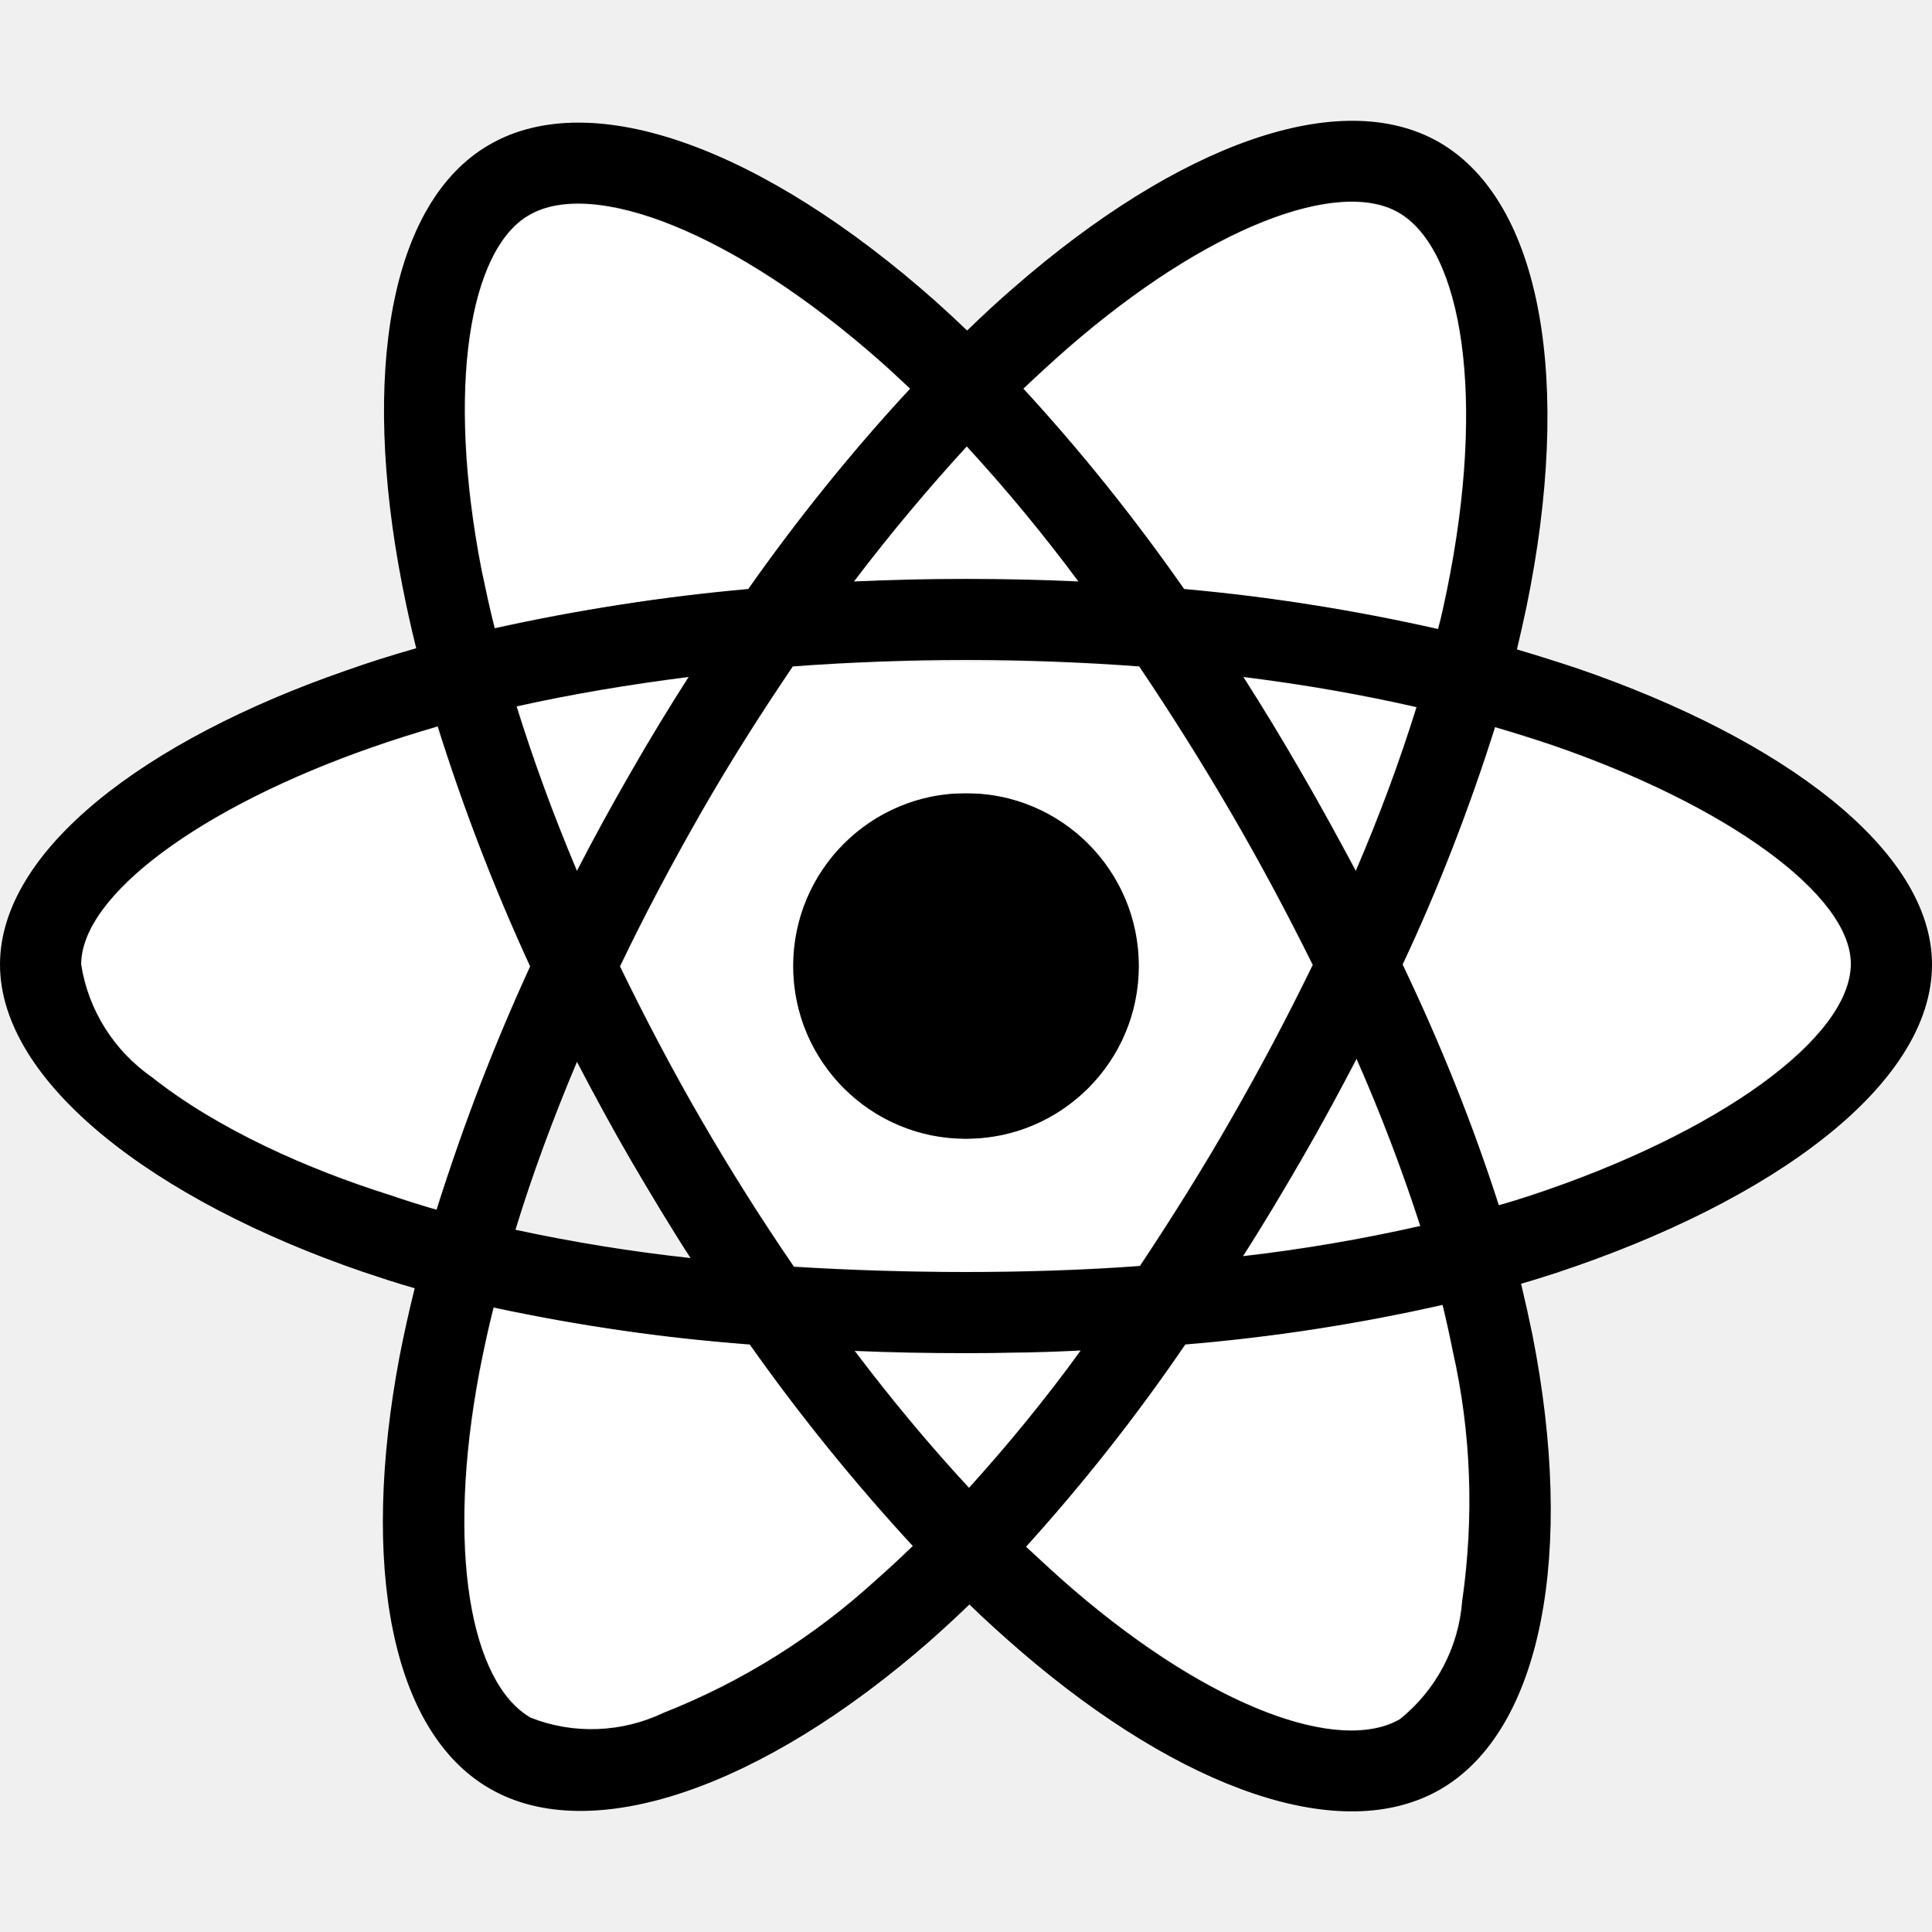
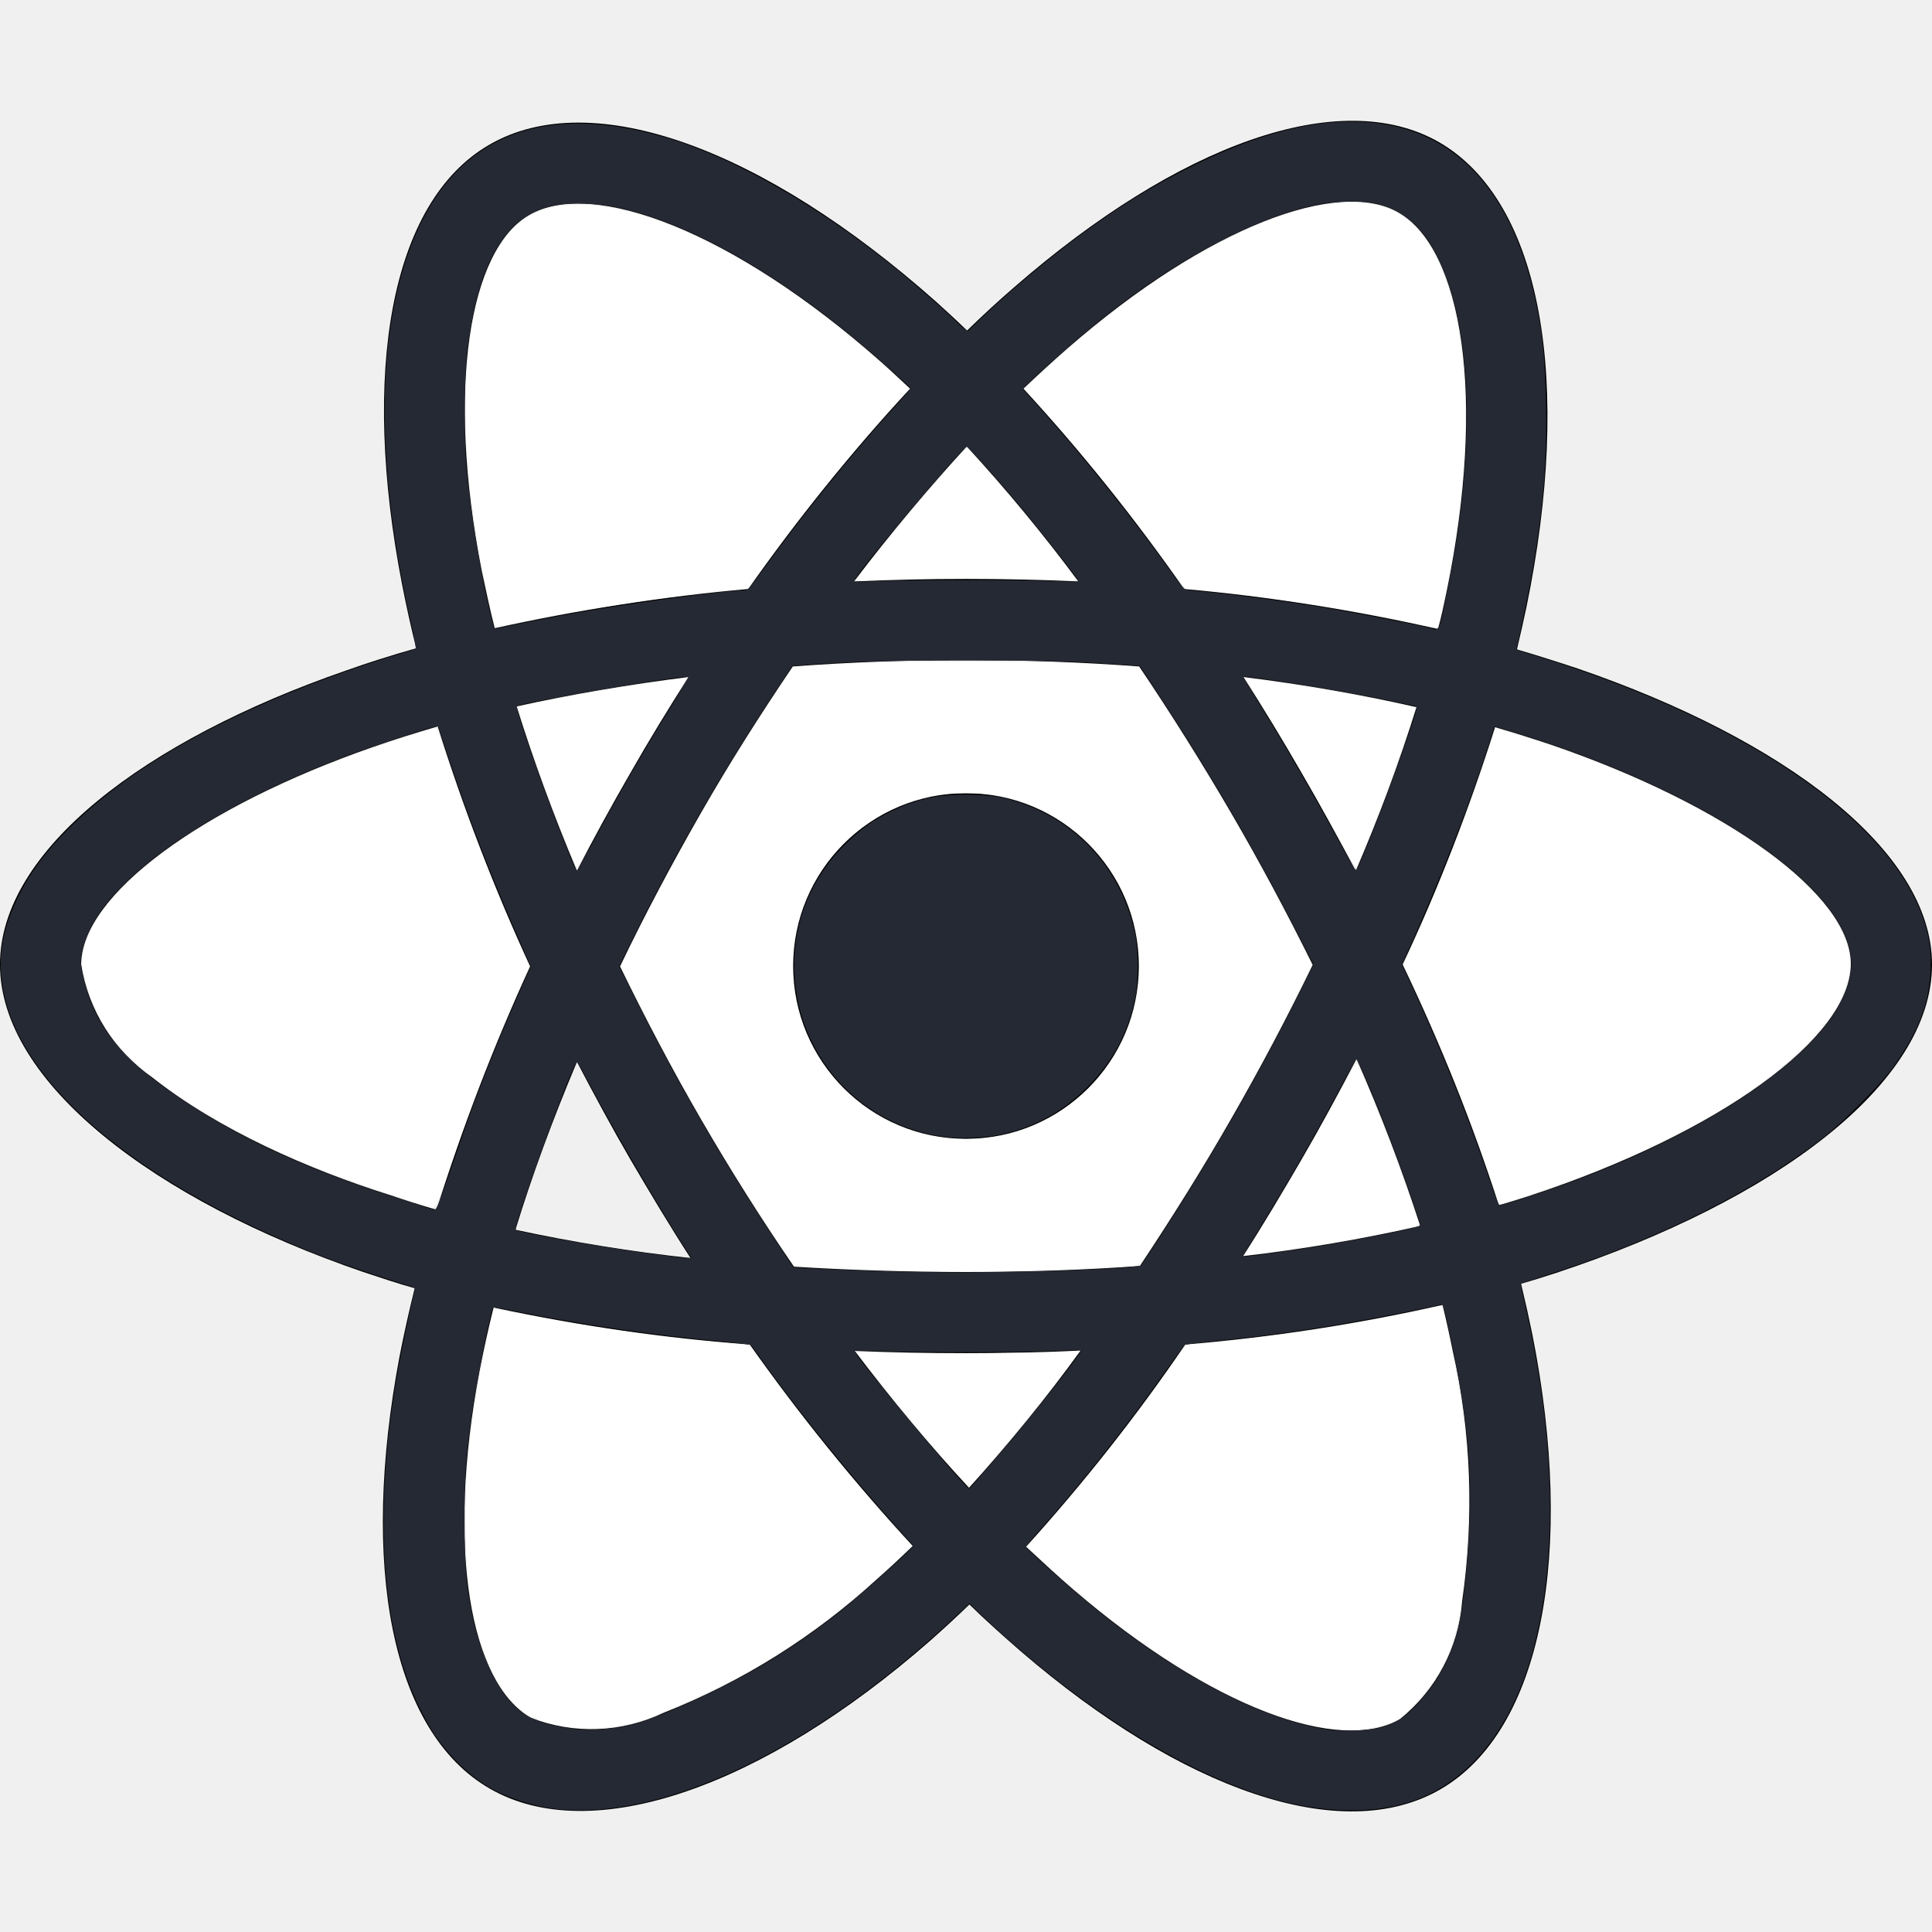
<svg xmlns="http://www.w3.org/2000/svg" viewBox="0 0 512 512" version="1.1" id="svg22">
  <defs id="defs26" />
  <path d="M418.2 177.2c-5.4-1.8-10.8-3.5-16.2-5.1.9-3.7 1.7-7.4 2.5-11.1 12.3-59.6 4.2-107.5-23.1-123.3-26.3-15.1-69.2.6-112.6 38.4-4.3 3.7-8.5 7.6-12.5 11.5-2.7-2.6-5.5-5.2-8.3-7.7-45.5-40.4-91.1-57.4-118.4-41.5-26.2 15.2-34 60.3-23 116.7 1.1 5.6 2.3 11.1 3.7 16.7-6.4 1.8-12.7 3.8-18.6 5.9C38.3 196.2 0 225.4 0 255.6c0 31.2 40.8 62.5 96.3 81.5 4.5 1.5 9 3 13.6 4.3-1.5 6-2.8 11.9-4 18-10.5 55.5-2.3 99.5 23.9 114.6 27 15.6 72.4-.4 116.6-39.1 3.5-3.1 7-6.3 10.5-9.7 4.4 4.3 9 8.4 13.6 12.4 42.8 36.8 85.1 51.7 111.2 36.6 27-15.6 35.8-62.9 24.4-120.5-.9-4.4-1.9-8.9-3-13.5 3.2-.9 6.3-1.9 9.4-2.9 57.7-19.1 99.5-50 99.5-81.7 0-30.3-39.4-59.7-93.8-78.4zM282.9 92.3c37.2-32.4 71.9-45.1 87.7-36 16.9 9.7 23.4 48.9 12.8 100.4-.7 3.4-1.4 6.7-2.3 10-22.2-5-44.7-8.6-67.3-10.6-13-18.6-27.2-36.4-42.6-53.1 3.9-3.7 7.7-7.2 11.7-10.7zm-130 189.1c4.6 8.8 9.3 17.5 14.3 26.1 5.1 8.7 10.3 17.4 15.8 25.9-15.6-1.7-31.1-4.2-46.4-7.5 4.4-14.4 9.9-29.3 16.3-44.5zm0-50.6c-6.3-14.9-11.6-29.5-16-43.6 14.4-3.2 29.7-5.8 45.6-7.8-5.3 8.3-10.5 16.8-15.4 25.4-4.9 8.5-9.7 17.2-14.2 26zm11.4 25.3c6.6-13.8 13.8-27.3 21.4-40.6 7.6-13.3 15.8-26.2 24.4-38.9 15-1.1 30.3-1.7 45.9-1.7 15.6 0 31 .6 45.9 1.7 8.5 12.6 16.6 25.5 24.3 38.7 7.7 13.2 14.9 26.7 21.7 40.4-6.7 13.8-13.9 27.4-21.6 40.8-7.6 13.3-15.7 26.2-24.2 39-14.9 1.1-30.4 1.6-46.1 1.6-15.7 0-30.9-.5-45.6-1.4-8.7-12.7-16.9-25.7-24.6-39-7.7-13.3-14.8-26.8-21.5-40.6zm180.6 51.2c5.1-8.8 9.9-17.7 14.6-26.7 6.4 14.5 12 29.2 16.9 44.3-15.5 3.5-31.2 6.2-47 8 5.4-8.4 10.5-17 15.5-25.6zm14.4-76.5c-4.7-8.8-9.5-17.6-14.5-26.2-4.9-8.5-10-16.9-15.3-25.2 16.1 2 31.5 4.7 45.9 8-4.6 14.8-10 29.2-16.1 43.4zM256.2 118.3c10.5 11.4 20.4 23.4 29.6 35.8-19.8-.9-39.7-.9-59.5 0 9.8-12.9 19.9-24.9 29.9-35.8zM140.2 57c16.8-9.8 54.1 4.2 93.4 39 2.5 2.2 5 4.6 7.6 7-15.5 16.7-29.8 34.5-42.9 53.1-22.6 2-45 5.5-67.2 10.4-1.3-5.1-2.4-10.3-3.5-15.5-9.4-48.4-3.2-84.9 12.6-94zm-24.5 263.6c-4.2-1.2-8.3-2.5-12.4-3.9-21.3-6.7-45.5-17.3-63-31.2-10.1-7-16.9-17.8-18.8-29.9 0-18.3 31.6-41.7 77.2-57.6 5.7-2 11.5-3.8 17.3-5.5 6.8 21.7 15 43 24.5 63.6-9.6 20.9-17.9 42.5-24.8 64.5zm116.6 98c-16.5 15.1-35.6 27.1-56.4 35.3-11.1 5.3-23.9 5.8-35.3 1.3-15.9-9.2-22.5-44.5-13.5-92 1.1-5.6 2.3-11.2 3.7-16.7 22.4 4.8 45 8.1 67.9 9.8 13.2 18.7 27.7 36.6 43.2 53.4-3.2 3.1-6.4 6.1-9.6 8.9zm24.5-24.3c-10.2-11-20.4-23.2-30.3-36.3 9.6.4 19.5.6 29.5.6 10.3 0 20.4-.2 30.4-.7-9.2 12.7-19.1 24.8-29.6 36.4zm130.7 30c-.9 12.2-6.9 23.6-16.5 31.3-15.9 9.2-49.8-2.8-86.4-34.2-4.2-3.6-8.4-7.5-12.7-11.5 15.3-16.9 29.4-34.8 42.2-53.6 22.9-1.9 45.7-5.4 68.2-10.5 1 4.1 1.9 8.2 2.7 12.2 4.9 21.6 5.7 44.1 2.5 66.3zm18.2-107.5c-2.8.9-5.6 1.8-8.5 2.6-7-21.8-15.6-43.1-25.5-63.8 9.6-20.4 17.7-41.4 24.5-62.9 5.2 1.5 10.2 3.1 15 4.7 46.6 16 79.3 39.8 79.3 58 0 19.6-34.9 44.9-84.8 61.4zM256 210.2c25.3 0 45.8 20.5 45.8 45.8 0 25.3-20.5 45.8-45.8 45.8-25.3 0-45.8-20.5-45.8-45.8 0-25.3 20.5-45.8 45.8-45.8" id="path20" />
  <path style="fill:#ffffff;stroke-width:0.368" d="M 112.809,319.604 C 112,319.329 107.2,317.747 102.143,316.088 76.091,307.541 57.881,298.509 40.717,285.624 31.024,278.347 25.198,270 22.541,259.58 c -0.967,-3.791 -0.967,-6.006 7.02e-4,-9.187 4.969,-16.342 32.281,-35.846 69.854,-49.884 5.774,-2.157 19.999,-6.875 22.488,-7.458 0.967,-0.227 0.98,-0.201 3.267,6.699 5.757,17.366 12.412,34.582 19.554,50.588 l 2.578,5.777 -3.304,7.465 c -6.624,14.965 -11.51,27.563 -17.377,44.798 -4.321,12.694 -4.005,12.172 -6.792,11.227 z" id="path30" />
  <path style="fill:#ffffff;stroke-width:0.368" d="m 152.392,229.009 c -0.67,-1.252 -4.922,-12.08 -7.758,-19.758 -4.091,-11.076 -7.5,-21.533 -7.131,-21.877 0.39,-0.364 15.242,-3.286 24.225,-4.767 5.395,-0.889 19.525,-2.965 20.184,-2.965 0.093,0 -2.113,3.683 -4.902,8.184 -5.997,9.679 -14.491,24.45 -19.88,34.571 -2.124,3.99 -3.98,7.257 -4.125,7.261 -0.145,0.004 -0.421,-0.288 -0.614,-0.648 z" id="path32" />
  <path style="fill:#ffffff;stroke-width:0.368" d="m 131.226,166.068 c -0.072,-0.121 -0.719,-2.785 -1.438,-5.921 -9.506,-41.469 -8.39,-77.877 2.923,-95.365 5.045,-7.799 11.572,-10.876 22.213,-10.472 21.714,0.823 53.747,18.589 83.371,46.237 l 2.635,2.459 -3.334,3.65 c -11.627,12.729 -28.407,33.59 -37.587,46.727 l -1.812,2.594 -4.808,0.441 c -16.416,1.504 -43.041,5.654 -58.982,9.192 -1.676,0.372 -3.107,0.578 -3.179,0.457 z" id="path34" />
  <path style="fill:#ffffff;stroke-width:0.368" d="m 374.326,165.091 c -13.692,-3.076 -36.37,-6.687 -52.272,-8.321 l -8.134,-0.836 -1.797,-2.561 c -9.674,-13.792 -23.201,-30.786 -35.572,-44.69 l -5.098,-5.73 2.15,-1.966 c 20.464,-18.716 34.955,-29.272 51.81,-37.74 12.9,-6.481 23.306,-9.507 32.731,-9.517 6.907,-0.008 11.55,1.552 15.731,5.285 14.677,13.105 18.583,50.986 9.821,95.238 -1.95,9.849 -2.566,12.153 -3.24,12.114 -0.336,-0.019 -3.093,-0.593 -6.128,-1.274 z" id="path36" />
  <path style="fill:#ffffff;stroke-width:0.368" d="m 227.016,153.732 c 0,-1.005 18.69,-23.649 27.286,-33.058 l 1.955,-2.14 4.767,5.385 c 8.842,9.988 24.471,29.365 24.036,29.8 -0.085,0.085 -5.773,-0.022 -12.64,-0.238 -11.726,-0.368 -32.581,-0.223 -41.451,0.289 -2.175,0.126 -3.954,0.108 -3.954,-0.039 z" id="path38" />
  <path style="fill:#ffffff;stroke-width:0.368" d="m 238.602,336.681 c -13.331,-0.299 -27.847,-1.014 -28.169,-1.387 -0.587,-0.681 -5.511,-8.035 -8.837,-13.196 -12.374,-19.205 -22.308,-36.591 -32.902,-57.582 l -4.223,-8.367 4.755,-9.507 c 11.544,-23.078 24.167,-44.745 39.164,-67.223 l 1.744,-2.614 3.016,-0.226 c 12.858,-0.965 20.124,-1.161 42.924,-1.161 22.751,0 31.22,0.23 42.81,1.163 l 2.902,0.234 5.223,7.943 c 14.011,21.307 27.076,43.87 37.666,65.046 l 2.989,5.977 -3.722,7.438 c -11.236,22.451 -23.884,44.416 -38.333,66.571 -3.174,4.867 -3.642,5.42 -4.735,5.597 -2.454,0.396 -15.939,0.992 -29.903,1.32 -15.531,0.365 -15.069,0.365 -32.368,-0.023 z m 25.563,-35.52 c 17.352,-2.99 31.912,-16.452 36.261,-33.526 1.988,-7.806 1.984,-15.657 -0.012,-23.329 -4.526,-17.398 -19.115,-30.728 -36.765,-33.59 -4.348,-0.705 -11.408,-0.695 -15.526,0.024 -9.188,1.602 -17.783,6.055 -24.432,12.658 -17.658,17.534 -18.213,45.684 -1.259,63.933 10.659,11.474 25.969,16.547 41.734,13.831 z" id="path40" />
  <path style="fill:#ffffff;stroke-width:0.368" d="m 397.126,318.584 c -0.091,-0.253 -1.248,-3.649 -2.571,-7.547 -5.52,-16.265 -12.275,-33.071 -20.001,-49.755 l -2.647,-5.717 1.702,-3.663 c 6.868,-14.779 15.301,-36.317 20.95,-53.502 0.964,-2.933 1.781,-5.37 1.816,-5.416 0.035,-0.045 3.474,0.988 7.642,2.297 32.095,10.075 60.221,24.915 74.929,39.535 14.975,14.885 15.038,26.298 0.231,41.512 -12.156,12.49 -31.66,24.189 -57.403,34.429 -5.923,2.356 -23.137,8.286 -24.055,8.286 -0.235,0 -0.503,-0.207 -0.594,-0.46 z" id="path42" />
  <path style="fill:#ffffff;stroke-width:0.368" d="m 355.182,222.794 c -7.487,-13.735 -18.27,-32.205 -23.776,-40.73 -0.773,-1.196 -1.341,-2.238 -1.264,-2.315 0.195,-0.195 14.514,1.879 22.276,3.228 5.924,1.029 22.535,4.343 22.728,4.535 0.175,0.174 -5.473,16.572 -8.176,23.738 -3.059,8.11 -7.103,18.048 -7.541,18.533 -0.15,0.166 -2.062,-2.979 -4.248,-6.989 z" id="path44" />
  <path style="fill:#ffffff;stroke-width:0.368" d="m 330.005,332.502 c 0,-0.108 1.631,-2.807 3.624,-6 5.549,-8.886 14.885,-25.017 20.382,-35.212 2.721,-5.048 5.137,-9.241 5.369,-9.318 0.508,-0.169 1.609,2.243 5.902,12.926 4.215,10.49 10.7,28.44 10.7,29.615 0,0.684 -20.288,4.577 -33.839,6.494 -12.209,1.726 -12.138,1.718 -12.138,1.496 z" id="path46" />
  <path style="fill:#ffffff;stroke-width:0.368" d="m 351.055,457.872 c -21.205,-3.426 -48.342,-19.625 -76.168,-45.467 l -2.704,-2.511 3.648,-4.138 c 12.312,-13.964 25.092,-30.175 34.812,-44.157 1.792,-2.578 3.561,-4.849 3.93,-5.047 0.369,-0.197 1.276,-0.359 2.016,-0.359 2.285,0 17.919,-1.805 27.393,-3.162 10.025,-1.436 23.693,-3.875 32.368,-5.775 3.136,-0.687 5.748,-1.213 5.806,-1.169 0.256,0.194 3.807,17.23 4.651,22.317 2.828,17.036 3.119,33.812 0.919,52.893 -1.266,10.977 -3.232,17.195 -7.526,23.796 -2.339,3.596 -8.111,9.748 -10.104,10.771 -4.484,2.3 -12.2,3.114 -19.041,2.009 z" id="path48" />
  <path style="fill:#ffffff;stroke-width:0.368" d="m 253.433,390.308 c -3.988,-4.379 -9.18,-10.384 -13.595,-15.724 -4.474,-5.411 -12.925,-16.218 -12.762,-16.32 0.068,-0.043 4.014,0.064 8.768,0.238 8.858,0.324 44.567,0.067 48.162,-0.346 l 2.001,-0.23 -0.714,1.125 c -3.57,5.627 -27.416,34.66 -28.468,34.66 -0.161,0 -1.688,-1.531 -3.392,-3.402 z" id="path50" />
  <path style="fill:#ffffff;stroke-width:0.368" d="m 150.835,457.685 c -7.039,-1.034 -10.401,-2.374 -13.647,-5.435 -4.264,-4.022 -6.983,-8.663 -9.491,-16.196 -2.79,-8.382 -3.993,-16.597 -4.289,-29.286 -0.393,-16.865 1.29,-32.13 5.822,-52.782 0.821,-3.743 1.552,-6.901 1.624,-7.02 0.072,-0.118 4.152,0.571 9.066,1.532 16.237,3.175 35.002,5.873 49.579,7.13 9.882,0.852 8.808,0.462 11.463,4.165 11.16,15.565 24.56,32.091 38.846,47.907 l 1.839,2.036 -5.017,4.633 c -13.272,12.256 -24.624,20.816 -37.017,27.913 -9.234,5.288 -25.908,12.822 -31.632,14.293 -5.657,1.454 -12.008,1.865 -17.147,1.11 z" id="path52" />
+   <path style="fill:#252933;fill-opacity:1;stroke-width:0.368" d="m 147.143,479.36 c -6.004,-0.688 -13.093,-3.031 -17.839,-5.896 -5.261,-3.176 -10.48,-8.312 -14.443,-14.213 -0.857,-1.277 -2.616,-4.493 -3.908,-7.148 -9.887,-20.313 -11.954,-51.061 -5.851,-87.015 1.022,-6.021 3.792,-19.356 4.794,-23.081 0.173,-0.643 -0.043,-0.833 -1.384,-1.219 -3.695,-1.063 -15.564,-5.032 -20.086,-6.716 C 80.171,330.996 72.333,327.628 64.22,323.668 28.135,306.055 5.381,284.282 1.012,263.187 -0.822,254.334 0.389,246.504 5.031,237.205 c 3.091,-6.192 7.13,-11.593 13.221,-17.679 14.336,-14.322 35.013,-26.753 62.373,-37.499 7.79,-3.06 18.834,-6.88 25.011,-8.652 2.326,-0.667 4.354,-1.318 4.506,-1.446 0.152,-0.128 -0.29,-2.707 -0.983,-5.731 -9.15,-39.951 -9.585,-74.065 -1.252,-98.314 10.567,-30.754 33.87,-41.511 68.268,-31.515 18.648,5.419 42.084,18.922 63.162,36.393 4.956,4.108 12.763,11.016 14.161,12.531 0.506,0.548 1.382,1.328 1.948,1.734 l 1.029,0.737 3.385,-3.259 c 6.883,-6.627 17.142,-15.285 25.454,-21.481 10.942,-8.157 20.884,-14.283 31.823,-19.609 21.167,-10.306 39.123,-13.494 54.013,-9.589 17.249,4.523 29.139,18.904 34.955,42.277 2.408,9.677 3.333,17.525 3.597,30.529 0.303,14.887 -0.654,27.214 -3.369,43.402 -1.068,6.369 -3.944,20.326 -4.472,21.701 -0.12,0.313 0.706,0.731 2.511,1.27 56.586,16.891 96.611,43.815 105.476,70.953 1.529,4.681 1.988,8.171 1.758,13.383 -0.384,8.726 -3.146,15.865 -9.821,25.39 -2.98,4.253 -13.436,14.777 -18.77,18.893 -18.651,14.392 -43.821,26.904 -72.828,36.201 -3.945,1.264 -7.194,2.315 -7.22,2.335 -0.026,0.02 0.672,3.248 1.55,7.173 6.91,30.869 8.106,59.506 3.457,82.794 -5.076,25.43 -17.429,42.246 -34.96,47.593 -9.27,2.828 -20.998,2.709 -33.081,-0.335 -24.123,-6.077 -53.789,-24.522 -80.59,-50.106 l -2.429,-2.319 -4.008,3.741 c -37.395,34.907 -77.138,53.943 -105.766,50.661 z m 218.54,-21.496 c 4.634,-1.202 7.676,-3.384 11.874,-8.517 4.081,-4.991 6.843,-10.336 8.601,-16.649 1.696,-6.091 3.439,-23.951 3.428,-35.12 -0.015,-14.551 -1.596,-26.975 -5.949,-46.752 -0.957,-4.346 -1.273,-5.274 -1.745,-5.125 -1.662,0.527 -17.855,3.723 -25.218,4.977 -12.615,2.148 -22.302,3.458 -35.294,4.772 -4.036,0.408 -7.445,0.866 -7.575,1.018 -0.13,0.151 -2.276,3.172 -4.77,6.712 -10.277,14.591 -22.731,30.311 -33.904,42.794 -1.783,1.992 -3.241,3.754 -3.241,3.917 0,0.419 9.668,9.193 15.483,14.05 23.255,19.425 46.884,31.946 65.099,34.498 3.327,0.466 10.379,0.159 13.21,-0.575 z m -202.53,0.03 c 4.866,-0.733 7.505,-1.56 14.827,-4.647 17.422,-7.343 31.293,-15.512 45.129,-26.576 4.164,-3.33 15.504,-13.369 17.793,-15.752 l 1.195,-1.245 -4.247,-4.725 c -12.668,-14.096 -27.069,-31.954 -36.203,-44.895 -1.285,-1.821 -2.442,-3.434 -2.571,-3.586 -0.129,-0.152 -3.867,-0.611 -8.308,-1.02 -16.979,-1.565 -36.616,-4.422 -52.763,-7.677 -3.945,-0.795 -7.23,-1.389 -7.301,-1.319 -0.624,0.616 -4.581,20.495 -5.71,28.682 -1.624,11.778 -1.884,15.666 -1.867,27.954 0.016,12.343 0.384,16.838 2.047,25.011 1.692,8.313 5.431,17.196 9.186,21.825 4.126,5.086 7.958,6.851 17.989,8.288 2.318,0.332 7.497,0.179 10.803,-0.32 z m 94.76,-64.512 c 0.506,-0.588 3.432,-3.969 6.503,-7.513 8.004,-9.237 22.513,-27.634 22.111,-28.036 -0.061,-0.061 -3.752,0.034 -8.202,0.213 -9.112,0.366 -34.32,0.384 -44.812,0.033 -3.811,-0.127 -6.99,-0.17 -7.065,-0.094 -0.581,0.586 29.265,36.429 30.361,36.461 0.101,0.003 0.598,-0.476 1.103,-1.065 z m 18.759,-56.51 c 11.242,-0.24 25.332,-1.068 25.723,-1.511 0.155,-0.175 2.265,-3.38 4.688,-7.123 13.656,-21.086 26.013,-42.61 36.53,-63.629 l 4.499,-8.992 -3.78,-7.368 c -11.982,-23.358 -23.682,-43.483 -37.553,-64.601 l -4.736,-7.21 -3.398,-0.23 c -14.957,-1.014 -20.36,-1.159 -42.938,-1.15 -22.417,0.008 -27.83,0.156 -42.239,1.149 l -3.435,0.237 -3.954,5.92 c -13.808,20.674 -27.102,43.653 -38.143,65.929 l -3.855,7.779 4.111,8.216 c 11.123,22.228 22.935,42.656 36.765,63.583 2.874,4.349 5.249,7.931 5.276,7.959 0.212,0.219 20.164,1.018 30.578,1.226 12.564,0.25 16.566,0.229 35.862,-0.183 z m -95.501,-6.702 c -6.713,-10.39 -19.104,-31.73 -25.341,-43.645 -2.696,-5.149 -2.884,-5.411 -3.309,-4.586 -3.126,6.076 -16.535,43.3 -15.846,43.99 0.636,0.636 20.871,4.267 33.241,5.965 10.473,1.438 9.968,1.376 11.769,1.439 l 1.565,0.055 z m 156.056,1.917 c 9.844,-1.325 18.732,-2.83 29.652,-5.021 7.992,-1.604 9.471,-2 9.471,-2.536 0,-0.828 -5.031,-15.105 -8.543,-24.245 -3.864,-10.056 -8.103,-19.917 -8.419,-19.588 -0.147,0.153 -1.993,3.505 -4.103,7.45 -6.908,12.915 -13.479,24.356 -21.231,36.966 -2.363,3.844 -4.416,7.195 -4.562,7.448 -0.354,0.612 -0.317,0.61 7.735,-0.474 z M 125.599,292.377 c 4.463,-11.745 8.116,-20.654 12.484,-30.443 l 2.588,-5.799 -0.932,-2.109 c -9.363,-21.183 -15.453,-36.795 -21.458,-55.006 l -2.161,-6.552 -1.177,0.221 c -2.038,0.382 -18.006,5.681 -23.801,7.898 -31.367,11.999 -55.172,27.266 -65.026,41.703 -2.769,4.057 -4.708,9.248 -4.708,12.601 0,2.172 1.584,8.142 3.077,11.595 4.096,9.475 10.981,16.562 25.061,25.799 12.401,8.135 26.817,15.125 43.586,21.134 4.826,1.729 20.746,6.928 21.931,7.162 0.601,0.119 1.216,-1.405 4.775,-11.826 2.247,-6.579 4.84,-13.949 5.762,-16.376 z m 276.314,25.776 c 32.649,-10.141 61.652,-25.543 76.887,-40.83 4.576,-4.592 7.071,-7.889 9.203,-12.164 3.611,-7.239 3.488,-12.879 -0.435,-20.022 -9.607,-17.491 -42.928,-37.516 -83.622,-50.254 -4.283,-1.341 -7.829,-2.38 -7.88,-2.311 -0.051,0.07 -0.719,2.113 -1.485,4.54 -4.963,15.73 -12.84,35.856 -21.888,55.926 l -1.169,2.592 2.818,6.051 c 7.654,16.435 15.671,36.574 21.115,53.04 0.853,2.579 1.744,4.689 1.98,4.689 0.236,-7.4e-4 2.25,-0.567 4.475,-1.258 z m -245.313,-94.005 c 6.201,-11.703 14.264,-25.724 21.218,-36.898 2.621,-4.211 4.684,-7.738 4.585,-7.837 -0.702,-0.702 -44.438,6.768 -45.43,7.759 -0.46,0.46 6.593,20.846 11.521,33.298 3.751,9.479 4.201,10.471 4.569,10.084 0.176,-0.185 1.768,-3.068 3.536,-6.405 z m 205.961,-0.697 c 5.172,-12.682 13.278,-35.422 12.866,-36.09 -0.089,-0.145 -0.704,-0.359 -1.367,-0.476 -0.662,-0.117 -4.018,-0.811 -7.457,-1.543 -10.117,-2.151 -36.718,-6.444 -37.157,-5.996 -0.061,0.062 1.799,3.175 4.134,6.917 6.943,11.132 15.973,26.806 23.805,41.322 1.093,2.026 1.886,3.123 2.101,2.908 0.19,-0.19 1.574,-3.359 3.077,-7.043 z m -208.467,-61.287 c 14.1,-2.465 38.37,-5.693 42.808,-5.694 1.293,-1.2e-4 1.449,-0.16 5.125,-5.242 11.122,-15.373 23.464,-30.64 35.354,-43.734 2.189,-2.411 3.981,-4.448 3.981,-4.525 0,-0.307 -8.939,-8.303 -14.02,-12.54 C 204.619,71.479 181.929,58.859 163.568,54.957 158.404,53.86 151.208,53.592 147.2,54.349 c -13.026,2.459 -20.546,14.943 -23.407,38.856 -0.781,6.529 -0.88,22.6 -0.188,30.529 1.127,12.915 4.176,30.914 7.034,41.529 l 0.382,1.418 6.894,-1.447 c 3.792,-0.796 11.072,-2.177 16.178,-3.07 z m 227.414,3.662 c 0.613,-1.613 3.634,-17.024 4.58,-23.365 4.715,-31.61 2.954,-57.841 -4.974,-74.084 -3.922,-8.036 -8.962,-12.521 -16.166,-14.388 -3.099,-0.803 -10.049,-0.797 -14.615,0.013 -17.416,3.088 -40.554,15.611 -62.258,33.694 -4.756,3.963 -14.597,12.776 -16.146,14.46 l -0.882,0.959 2.905,3.195 c 12.061,13.263 26.579,31.354 37.088,46.214 1.516,2.143 2.851,3.659 3.306,3.752 0.42,0.086 2.75,0.341 5.178,0.566 7.478,0.694 21.261,2.515 30.713,4.059 8.664,1.415 29.056,5.375 29.387,5.706 0.492,0.492 1.571,0.045 1.886,-0.782 z M 256.074,153.721 c 10.014,0 20.814,0.133 24,0.294 3.186,0.162 5.786,0.16 5.778,-0.005 -0.02,-0.4 -7.513,-10.07 -13.203,-17.039 C 266.784,129.787 256.714,118.4 256.227,118.4 c -1.179,0 -29.946,34.269 -29.946,35.674 0,0.13 2.607,0.103 5.793,-0.059 3.186,-0.162 13.986,-0.294 24,-0.294 z" id="path1265" />
+   <path style="fill:#252933;fill-opacity:1;stroke-width:0.368" d="m 251.094,301.369 c -23.174,-2.611 -40.62,-22.127 -40.628,-45.45 -0.005,-12.46 4.834,-23.802 13.89,-32.561 4.094,-3.959 7.394,-6.263 12.29,-8.579 6.967,-3.295 12.877,-4.44 21.398,-4.144 4.427,0.153 6.325,0.394 9.248,1.173 17.169,4.572 29.763,17.927 33.5,35.527 0.916,4.312 0.929,12.998 0.027,17.272 -1.978,9.371 -5.922,16.724 -12.548,23.394 -6.733,6.777 -14.507,10.967 -23.738,12.794 -3.661,0.725 -9.781,0.986 -13.439,0.574 z" id="path1267" />
</svg>
